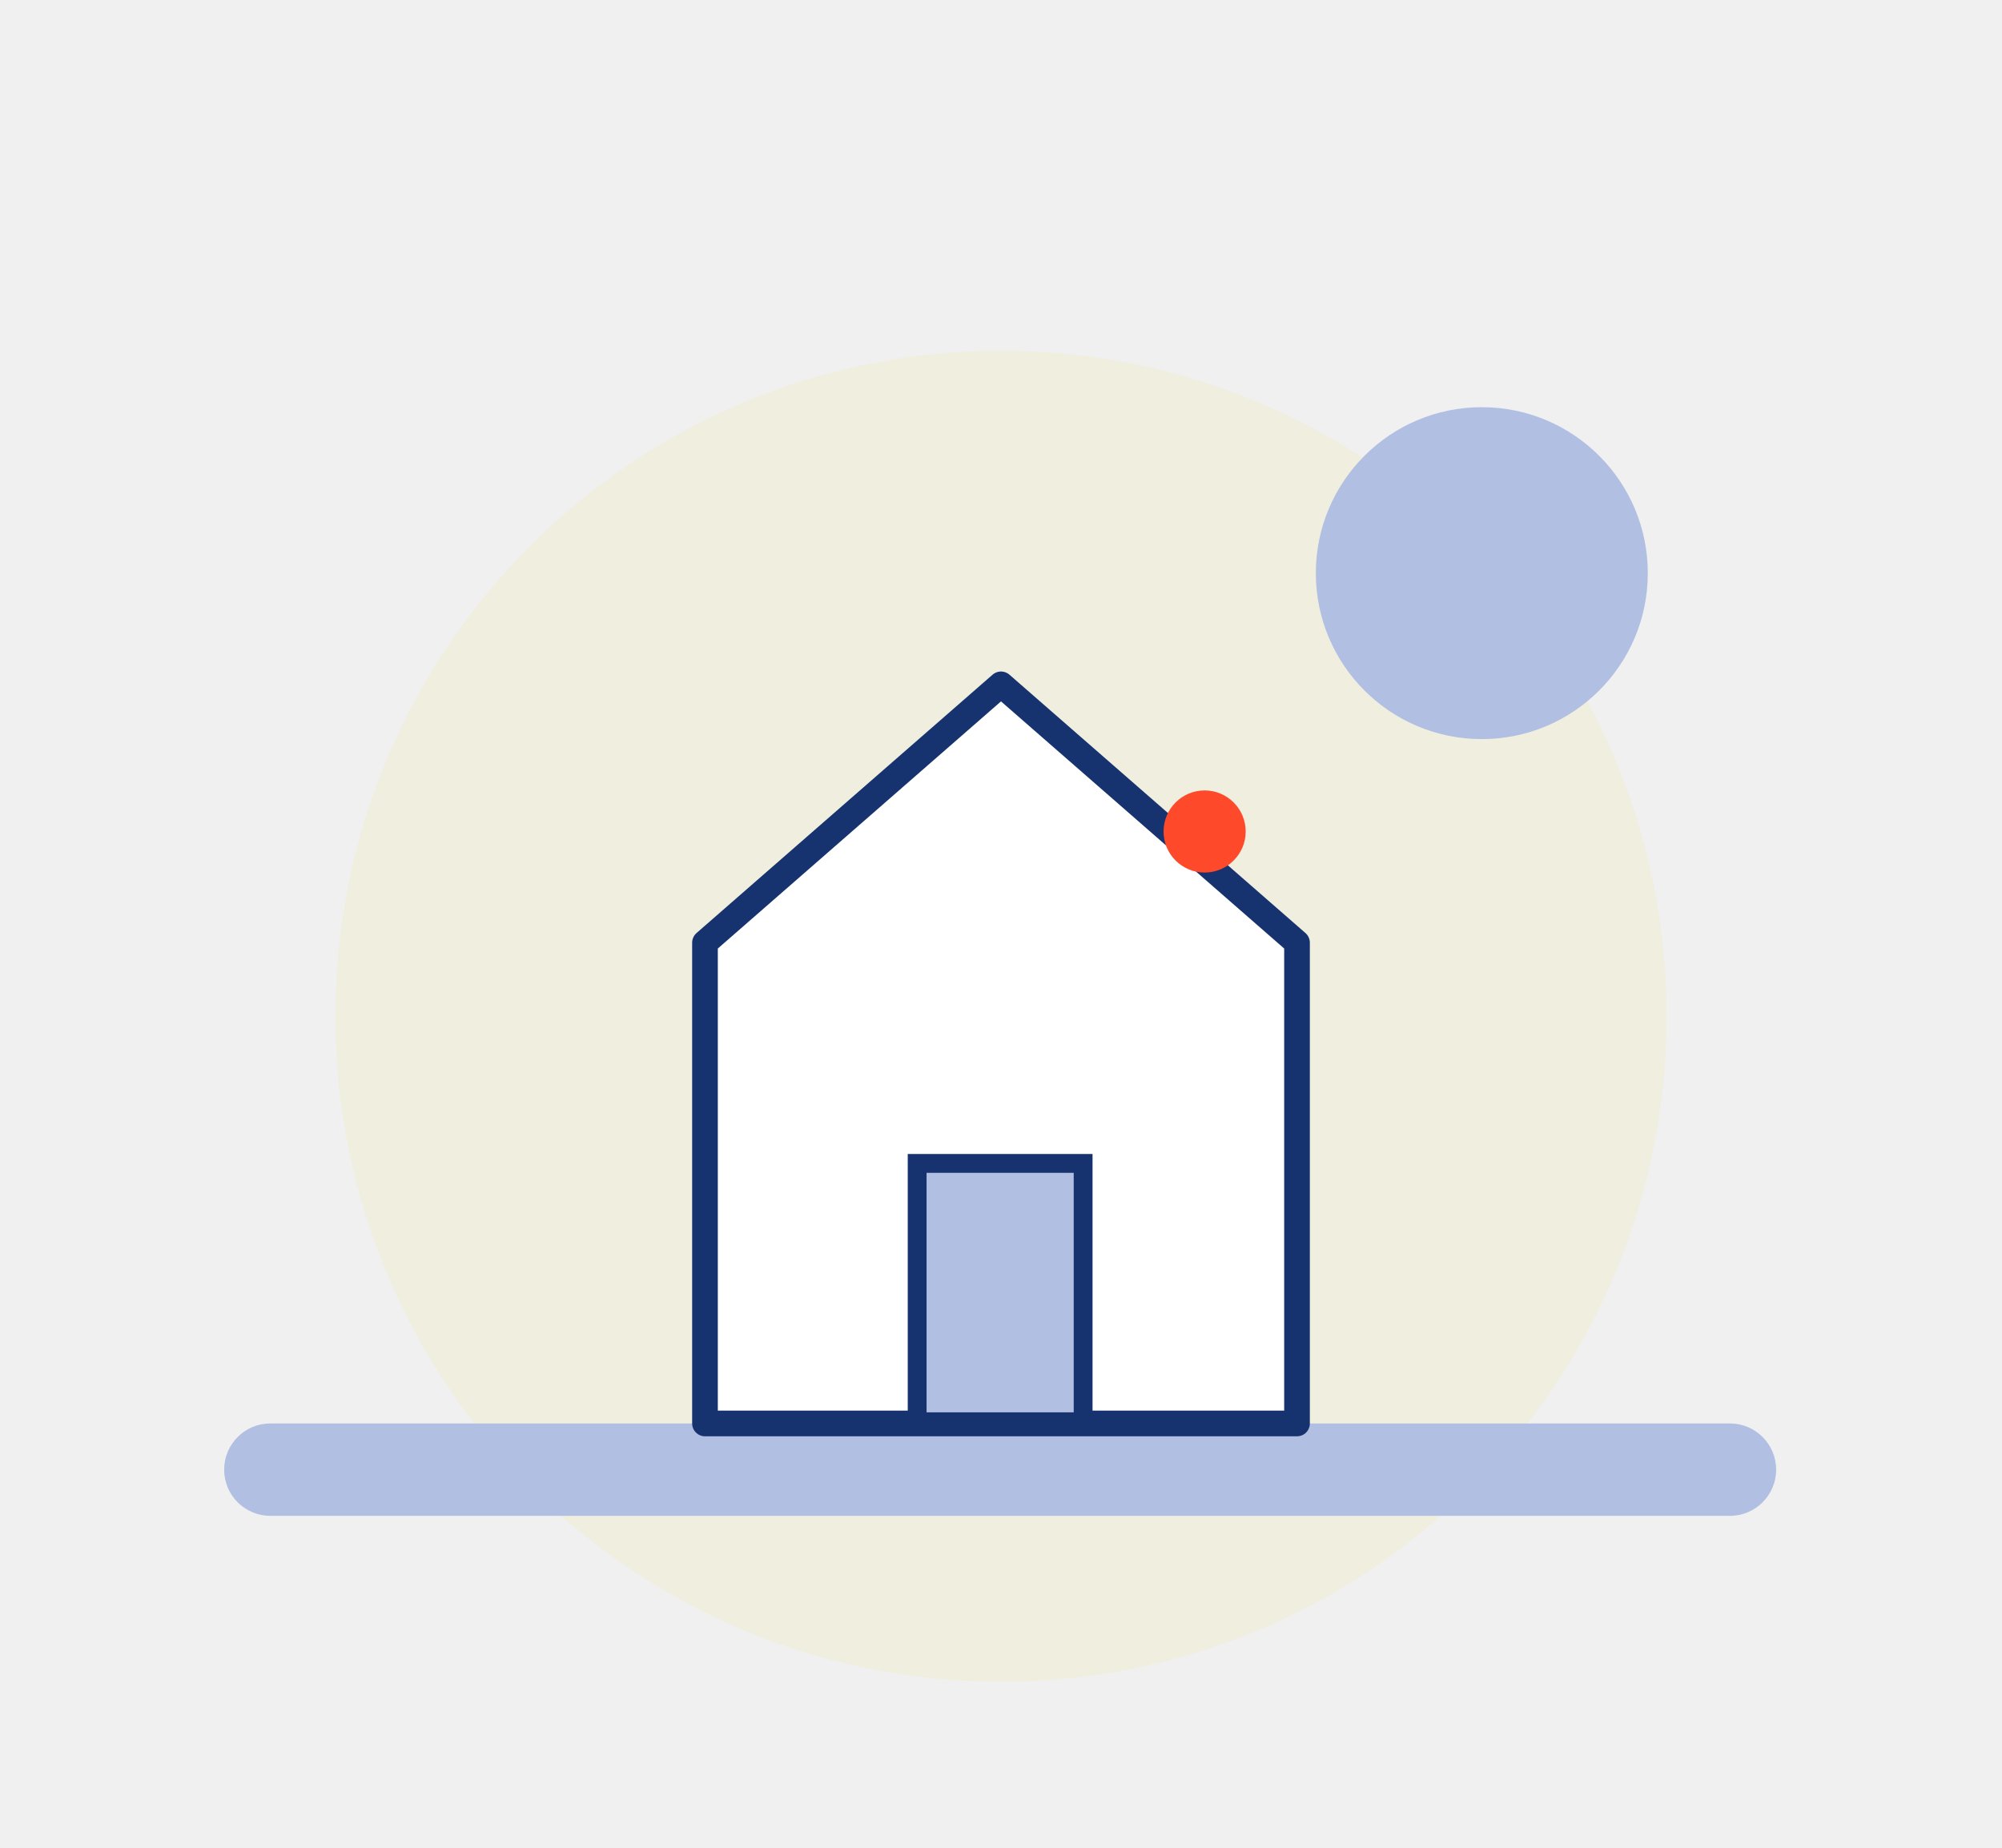
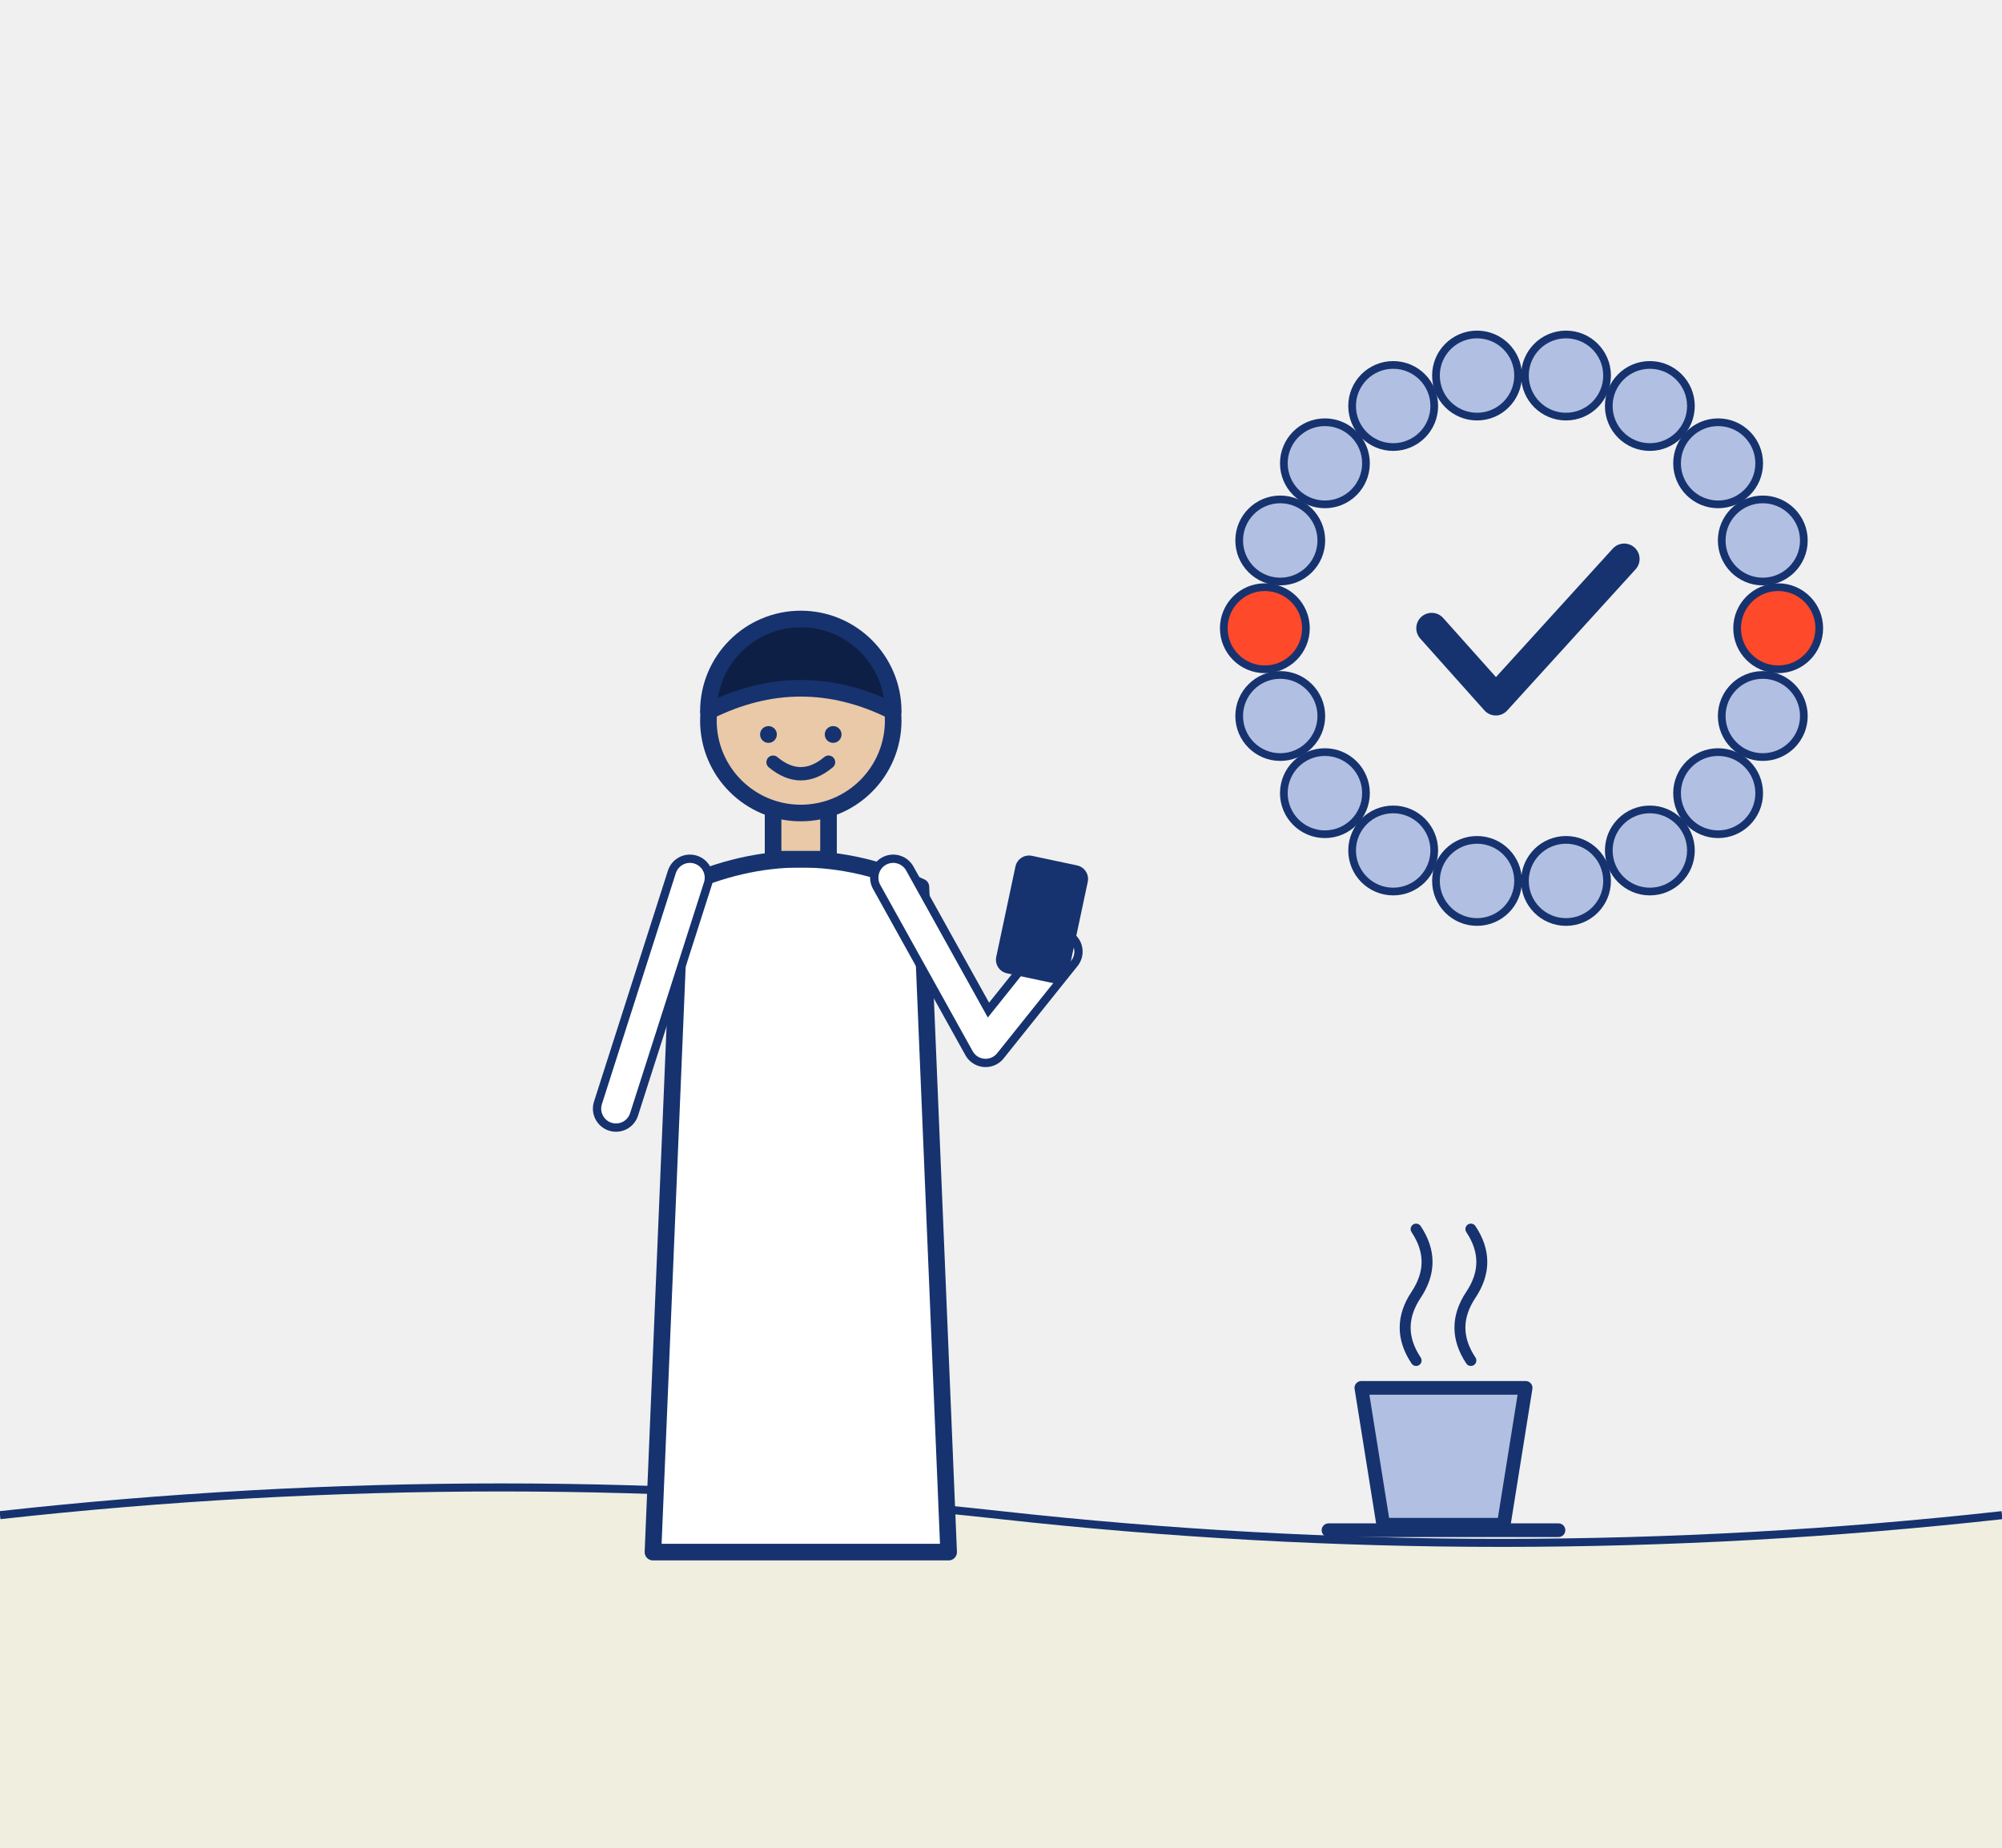
<svg xmlns="http://www.w3.org/2000/svg" viewBox="0 0 1170 1080" width="1170" height="1080">
-   <circle cx="585" cy="594" r="389" fill="#F0EEDF" />
-   <circle cx="866" cy="335" r="97" fill="#B1BFE2" />
-   <rect x="131" y="832" width="907" height="54" rx="27" fill="#B1BFE2" />
-   <path d="M412 832V551l173 -151 173 151V832z" fill="#FFFFFF" stroke="#16336F" stroke-width="15" stroke-linejoin="round" />
-   <rect x="536" y="680" width="97" height="151" fill="#B1BFE2" stroke="#16336F" stroke-width="11" />
-   <circle cx="704" cy="486" r="24" fill="#FE492A" />
+   <path d="M0 885.6q292.5 -32.4 585.0 0t585.0 0V1080H0z" fill="#F0EEDF" />
+   <path d="M0 885.6q292.5 -32.4 585.0 0t585.0 0" fill="none" stroke="#16336F" stroke-width="4.7" />
+   <path d="M381.6 907.2l16.2-388.8q70.2-32.4 140.4 0l16.2 388.8z" fill="#FFFFFF" stroke="#16336F" stroke-width="9.7" stroke-linejoin="round" />
+   <rect x="451.8" y="459.0" width="32.4" height="43.2" fill="#E9C9A8" stroke="#16336F" stroke-width="9.7" />
+   <circle cx="468.0" cy="421.2" r="54.0" fill="#E9C9A8" stroke="#16336F" stroke-width="9.7" />
+   <path d="M414.0 415.8a54.0 54.0 0 0 1 108.0 0q-54.0-27.0 -108.0 0z" fill="#0E1F45" stroke="#16336F" stroke-width="9.7" stroke-linejoin="round" />
+   <circle cx="449.1" cy="429.3" r="4.9" fill="#16336F" />
+   <circle cx="486.9" cy="429.3" r="4.9" fill="#16336F" />
+   <path d="M451.8 445.5q16.2 13.5 32.4 0" fill="none" stroke="#16336F" stroke-width="7.8" stroke-linecap="round" />
+   <path d="M522.0 513.0l54.0 97.2l43.2-54.0" fill="none" stroke="#16336F" stroke-width="27.0" stroke-linecap="round" stroke-linejoin="round" />
+   <path d="M522.0 513.0l54.0 97.2l43.2-54.0" fill="none" stroke="#FFFFFF" stroke-width="17.3" stroke-linecap="round" stroke-linejoin="round" />
+   <rect x="586.8" y="502.2" width="43.2" height="70.2" rx="8.1" fill="#16336F" transform="rotate(12 608.4 540.0)" />
+   <path d="M403.2 513.0l-43.2 135.0" stroke="#16336F" stroke-width="27.0" stroke-linecap="round" />
+   <path d="M403.2 513.0l-43.2 135.0" stroke="#FFFFFF" stroke-width="17.3" stroke-linecap="round" />
+   <path d="M795.6 811.2h96.0l-12.8 80.0h-70.4z" fill="#B1BFE2" stroke="#16336F" stroke-width="8.0" stroke-linejoin="round" />
+   <path d="M776.4 894.4h134.4" stroke="#16336F" stroke-width="8.0" stroke-linecap="round" />
+   <path d="M827.6 795.2q-12.8-19.2 0-38.4q12.8-19.2 0-38.4" fill="none" stroke="#16336F" stroke-width="6.4" stroke-linecap="round" />
+   <path d="M859.6 795.2q-12.8-19.2 0-38.4q12.8-19.2 0-38.4" fill="none" stroke="#16336F" stroke-width="6.4" stroke-linecap="round" />
+   <circle cx="1039.2" cy="367.2" r="24.0" fill="#FE492A" stroke="#16336F" stroke-width="4.5" />
+   <circle cx="1030.2" cy="418.5" r="24.0" fill="#B1BFE2" stroke="#16336F" stroke-width="4.5" />
+   <circle cx="1004.1" cy="463.6" r="24.0" fill="#B1BFE2" stroke="#16336F" stroke-width="4.5" />
+   <circle cx="964.2" cy="497.1" r="24.0" fill="#B1BFE2" stroke="#16336F" stroke-width="4.5" />
+   <circle cx="915.2" cy="514.9" r="24.0" fill="#B1BFE2" stroke="#16336F" stroke-width="4.5" />
+   <circle cx="863.2" cy="514.9" r="24.0" fill="#B1BFE2" stroke="#16336F" stroke-width="4.5" />
+   <circle cx="814.2" cy="497.1" r="24.0" fill="#B1BFE2" stroke="#16336F" stroke-width="4.5" />
+   <circle cx="774.3" cy="463.6" r="24.0" fill="#B1BFE2" stroke="#16336F" stroke-width="4.5" />
+   <circle cx="748.2" cy="418.5" r="24.0" fill="#B1BFE2" stroke="#16336F" stroke-width="4.5" />
+   <circle cx="739.2" cy="367.2" r="24.0" fill="#FE492A" stroke="#16336F" stroke-width="4.5" />
+   <circle cx="748.2" cy="315.9" r="24.0" fill="#B1BFE2" stroke="#16336F" stroke-width="4.5" />
+   <circle cx="774.3" cy="270.8" r="24.0" fill="#B1BFE2" stroke="#16336F" stroke-width="4.5" />
+   <circle cx="814.2" cy="237.3" r="24.0" fill="#B1BFE2" stroke="#16336F" stroke-width="4.5" />
+   <circle cx="863.2" cy="219.5" r="24.0" fill="#B1BFE2" stroke="#16336F" stroke-width="4.5" />
+   <circle cx="915.2" cy="219.5" r="24.0" fill="#B1BFE2" stroke="#16336F" stroke-width="4.5" />
+   <circle cx="964.2" cy="237.3" r="24.0" fill="#B1BFE2" stroke="#16336F" stroke-width="4.5" />
+   <circle cx="1004.1" cy="270.8" r="24.0" fill="#B1BFE2" stroke="#16336F" stroke-width="4.5" />
+   <circle cx="1030.2" cy="315.9" r="24.0" fill="#B1BFE2" stroke="#16336F" stroke-width="4.5" />
+   <path d="M836.7 367.2l37.5 42.0l75.0-82.5" fill="none" stroke="#16336F" stroke-width="18.0" stroke-linecap="round" stroke-linejoin="round" />
</svg>
